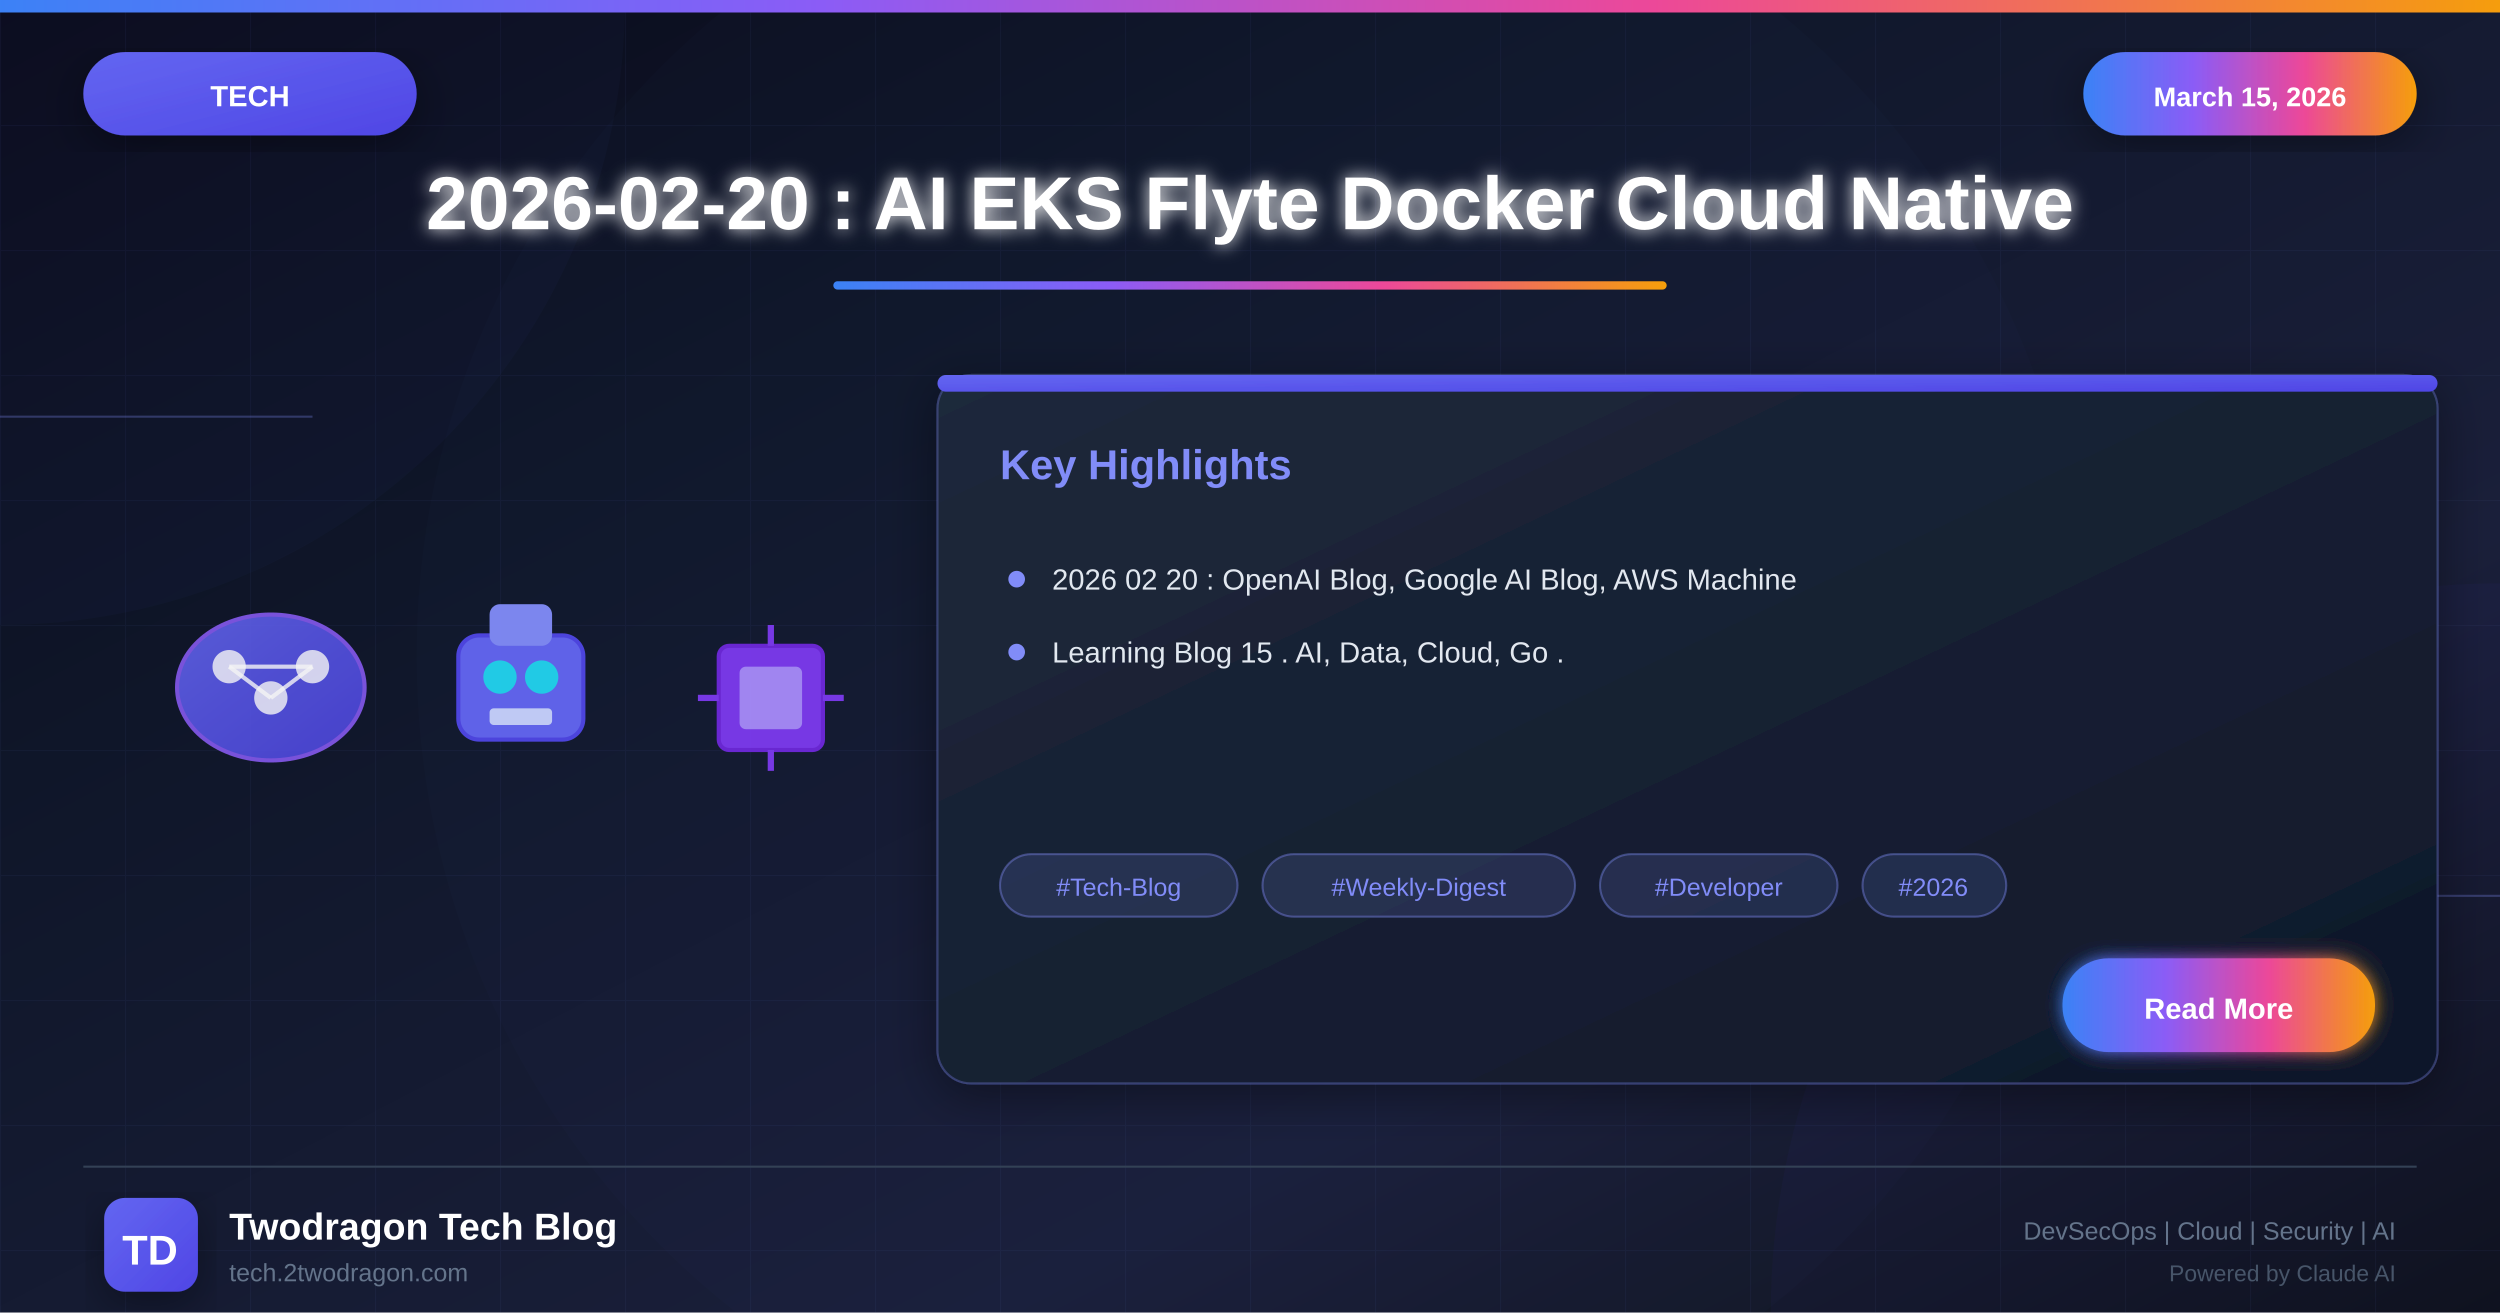
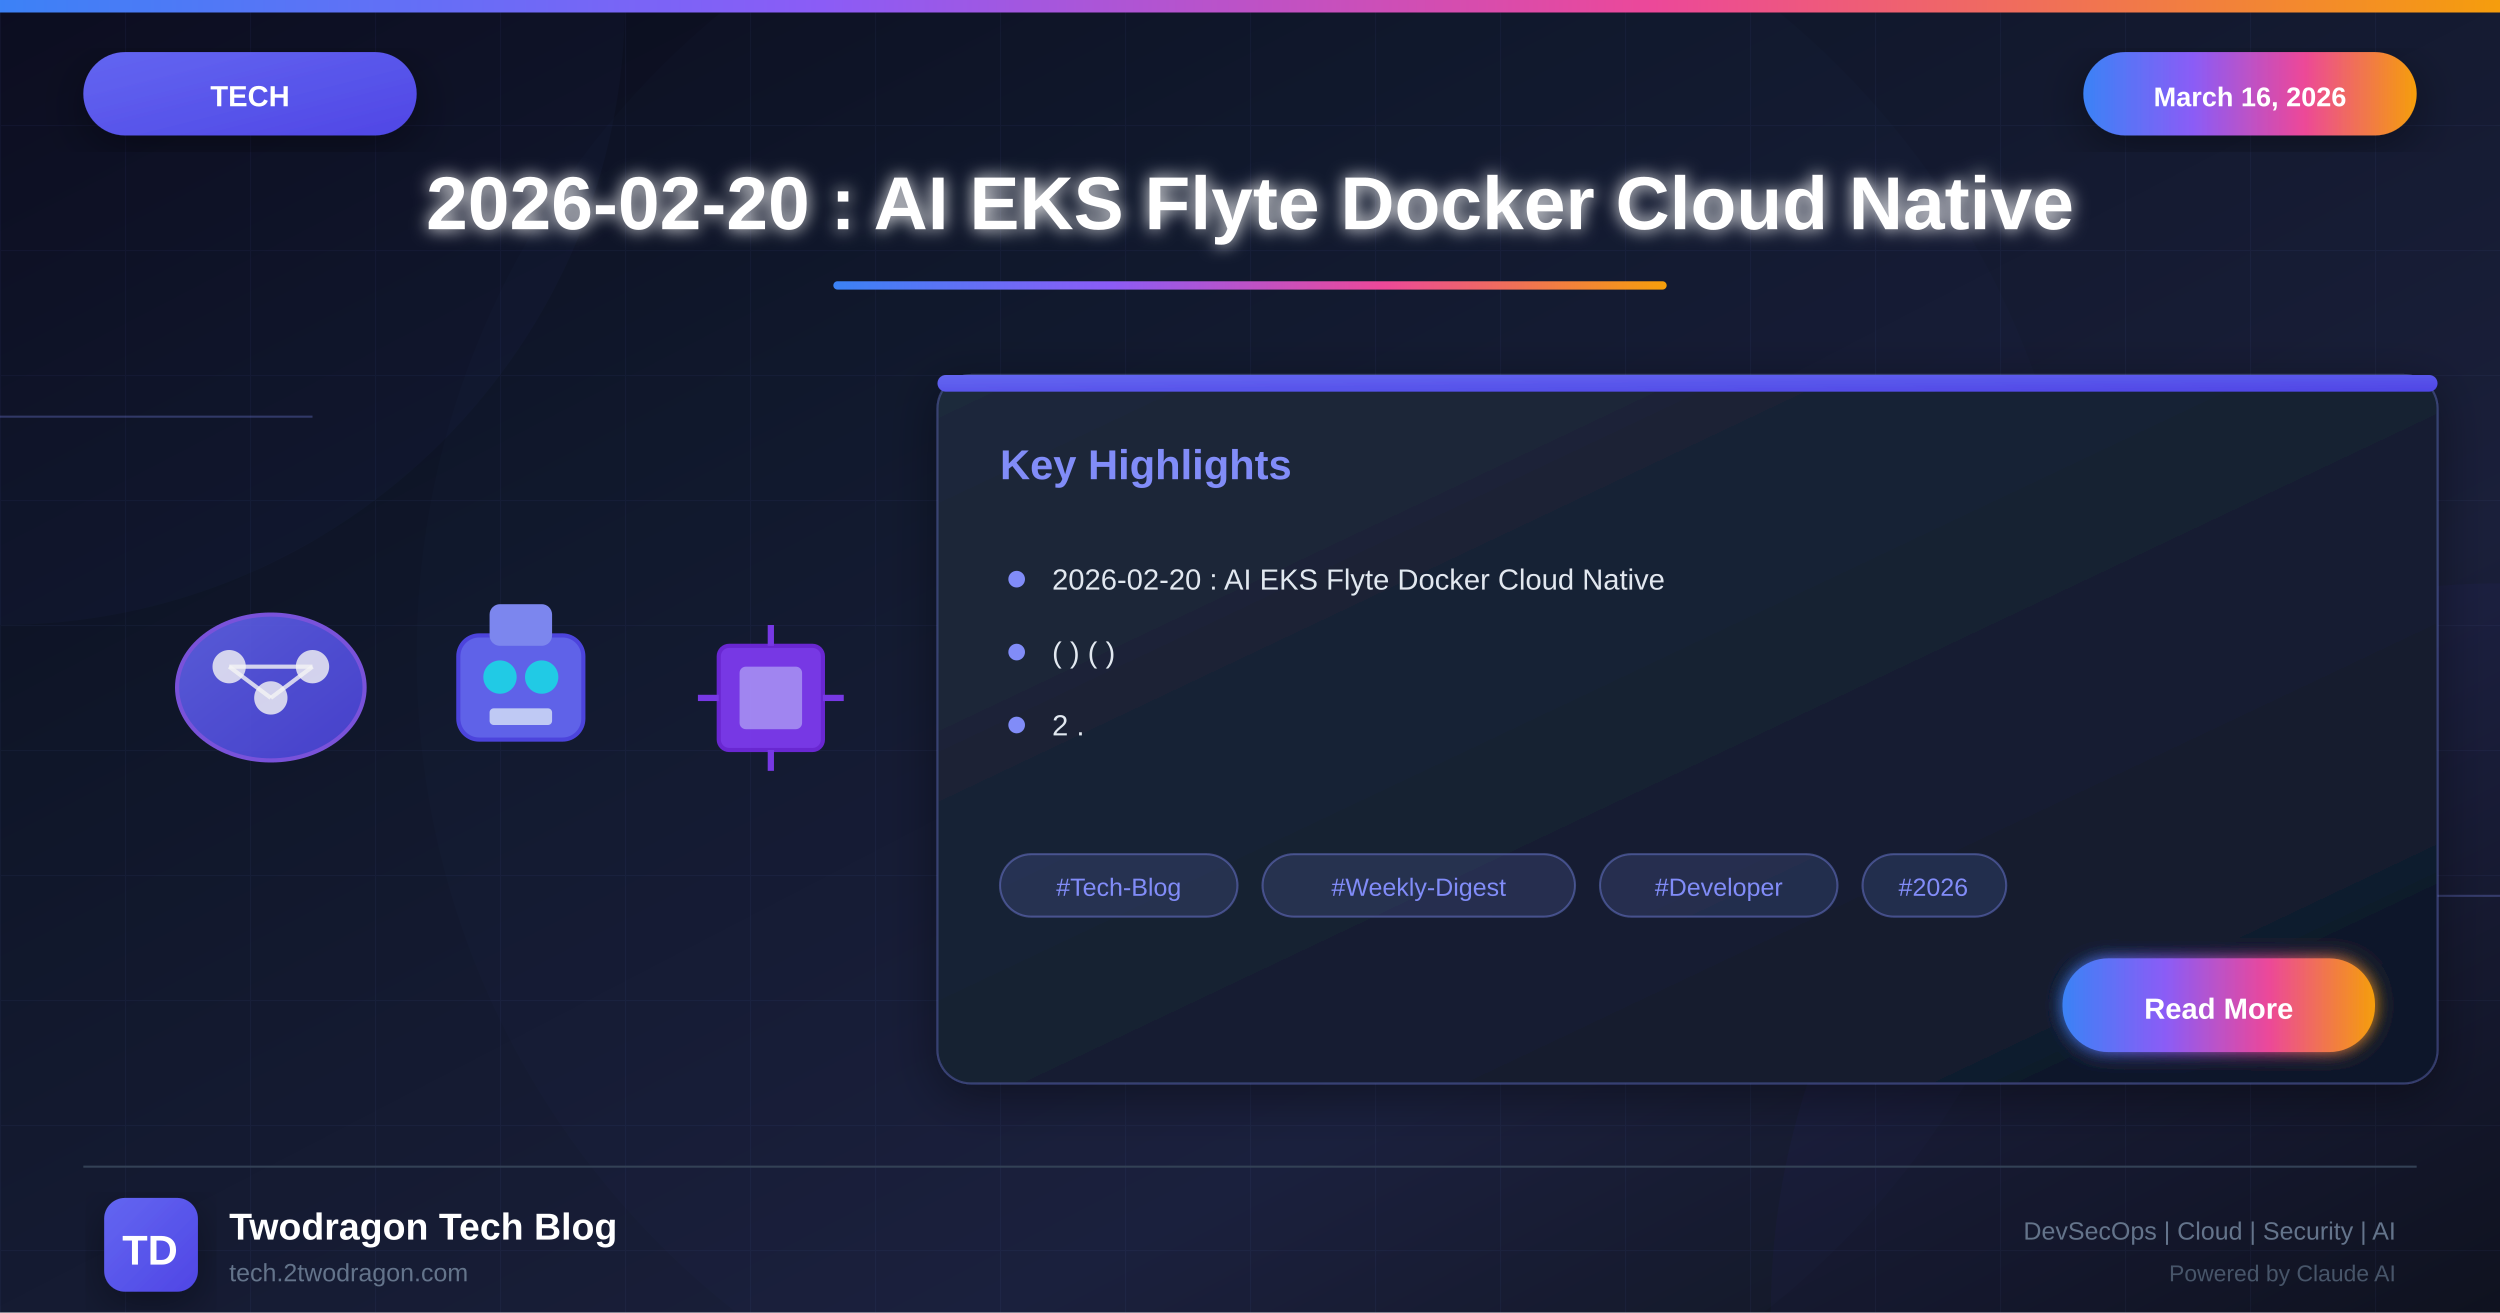
<svg xmlns="http://www.w3.org/2000/svg" viewBox="0 0 1200 630">
  <defs>
    <linearGradient id="bgGradient" x1="0%" y1="0%" x2="100%" y2="100%">
      <stop offset="0%" style="stop-color:#0a0a1a" />
      <stop offset="30%" style="stop-color:#0f1629" />
      <stop offset="70%" style="stop-color:#1a1f3a" />
      <stop offset="100%" style="stop-color:#0d1117" />
    </linearGradient>
    <linearGradient id="aiGradient" x1="0%" y1="0%" x2="100%" y2="100%">
      <stop offset="0%" style="stop-color:#6366f1" />
      <stop offset="100%" style="stop-color:#4f46e5" />
    </linearGradient>
    <linearGradient id="accentGradient" x1="0%" y1="0%" x2="100%" y2="0%">
      <stop offset="0%" style="stop-color:#3b82f6" />
      <stop offset="33%" style="stop-color:#8b5cf6" />
      <stop offset="66%" style="stop-color:#ec4899" />
      <stop offset="100%" style="stop-color:#f59e0b" />
    </linearGradient>
    <linearGradient id="cardGradient" x1="0%" y1="0%" x2="100%" y2="100%">
      <stop offset="0%" style="stop-color:#1e293b" />
      <stop offset="100%" style="stop-color:#0f172a" />
    </linearGradient>
    <linearGradient id="fireGradient" x1="0%" y1="100%" x2="0%" y2="0%">
      <stop offset="0%" style="stop-color:#dc2626" />
      <stop offset="50%" style="stop-color:#f59e0b" />
      <stop offset="100%" style="stop-color:#fbbf24" />
    </linearGradient>
    <filter id="glow" x="-50%" y="-50%" width="200%" height="200%">
      <feGaussianBlur stdDeviation="4" result="blur" />
      <feMerge>
        <feMergeNode in="blur" />
        <feMergeNode in="SourceGraphic" />
      </feMerge>
    </filter>
    <filter id="strongGlow" x="-100%" y="-100%" width="300%" height="300%">
      <feGaussianBlur stdDeviation="8" result="blur" />
      <feMerge>
        <feMergeNode in="blur" />
        <feMergeNode in="blur" />
        <feMergeNode in="SourceGraphic" />
      </feMerge>
    </filter>
    <filter id="shadow" x="-20%" y="-20%" width="140%" height="140%">
      <feDropShadow dx="0" dy="6" stdDeviation="12" flood-color="#000" flood-opacity="0.4" />
    </filter>
    <filter id="innerGlow">
      <feGaussianBlur in="SourceAlpha" stdDeviation="3" result="blur" />
      <feOffset in="blur" dx="0" dy="0" />
      <feComposite in2="SourceAlpha" operator="arithmetic" k2="-1" k3="1" />
      <feColorMatrix type="matrix" values="0 0 0 0 1 0 0 0 0 1 0 0 0 0 1 0 0 0 0.5 0" />
      <feBlend in2="SourceGraphic" />
    </filter>
  </defs>
  <rect width="1200" height="630" fill="url(#bgGradient)" />
  <pattern id="grid" width="60" height="60" patternUnits="userSpaceOnUse">
    <path d="M 60 0 L 0 0 0 60" fill="none" stroke="#818cf8" stroke-opacity="0.05" stroke-width="1" />
  </pattern>
  <rect width="1200" height="630" fill="url(#grid)" />
  <circle cx="0" cy="0" r="300" fill="#6366f1" fill-opacity="0.03" />
  <circle cx="1200" cy="630" r="350" fill="#4f46e5" fill-opacity="0.04" />
  <circle cx="600" cy="315" r="400" fill="#6366f1" fill-opacity="0.02" />
  <line x1="0" y1="200" x2="150" y2="200" stroke="#818cf8" stroke-width="1" opacity="0.3" />
  <line x1="1050" y1="430" x2="1200" y2="430" stroke="#818cf8" stroke-width="1" opacity="0.3" />
  <rect x="0" y="0" width="1200" height="6" fill="url(#accentGradient)" />
  <g filter="url(#shadow)">
    <rect x="40" y="25" width="160" height="40" rx="20" fill="url(#aiGradient)" />
    <text x="120" y="51" font-family="Arial, sans-serif" font-size="14" font-weight="bold" fill="white" text-anchor="middle">TECH</text>
  </g>
  <g filter="url(#shadow)">
    <rect x="1000" y="25" width="160" height="40" rx="20" fill="url(#accentGradient)" />
-     <text x="1080" y="51" font-family="Arial, sans-serif" font-size="13" font-weight="bold" fill="white" text-anchor="middle">March 15, 2026</text>
+     <text x="1080" y="51" font-family="Arial, sans-serif" font-size="13" font-weight="bold" fill="white" text-anchor="middle">March 16, 2026</text>
  </g>
  <text x="600" y="110" font-family="Arial, sans-serif" font-size="36" font-weight="bold" fill="white" text-anchor="middle" filter="url(#glow)">2026-02-20 : AI EKS Flyte Docker Cloud Native</text>
  <rect x="400" y="135" width="400" height="4" rx="2" fill="url(#accentGradient)" />
  <g opacity="0.95">
    <g transform="translate(80, 280)">
      <ellipse cx="50" cy="50" rx="45" ry="35" fill="url(#aiGradient)" stroke="#8b5cf6" stroke-width="2" opacity="0.9" />
      <circle cx="30" cy="40" r="8" fill="white" opacity="0.8" />
      <circle cx="50" cy="55" r="8" fill="white" opacity="0.8" />
      <circle cx="70" cy="40" r="8" fill="white" opacity="0.8" />
      <line x1="30" y1="40" x2="50" y2="55" stroke="white" stroke-width="2" opacity="0.8" />
      <line x1="50" y1="55" x2="70" y2="40" stroke="white" stroke-width="2" opacity="0.8" />
      <line x1="30" y1="40" x2="70" y2="40" stroke="white" stroke-width="2" opacity="0.8" />
    </g>
    <g transform="translate(210, 285)">
      <rect x="10" y="20" width="60" height="50" rx="10" fill="#6366f1" stroke="#4f46e5" stroke-width="2" />
      <rect x="25" y="5" width="30" height="20" rx="5" fill="#818cf8" />
      <circle cx="30" cy="40" r="8" fill="#22d3ee" />
      <circle cx="50" cy="40" r="8" fill="#22d3ee" />
      <rect x="25" y="55" width="30" height="8" rx="2" fill="#c7d2fe" />
    </g>
    <g transform="translate(330, 295)">
      <rect x="15" y="15" width="50" height="50" rx="5" fill="#7c3aed" stroke="#6d28d9" stroke-width="2" />
      <rect x="25" y="25" width="30" height="30" rx="3" fill="#a78bfa" />
      <g stroke="#7c3aed" stroke-width="3">
        <line x1="40" y1="5" x2="40" y2="15" />
        <line x1="40" y1="65" x2="40" y2="75" />
        <line x1="5" y1="40" x2="15" y2="40" />
        <line x1="65" y1="40" x2="75" y2="40" />
      </g>
    </g>
  </g>
  <g transform="translate(450, 180)" filter="url(#shadow)">
    <rect width="720" height="340" rx="16" fill="url(#cardGradient)" stroke="#818cf8" stroke-width="1" stroke-opacity="0.3" />
    <rect x="0" y="0" width="720" height="8" rx="4" fill="url(#aiGradient)" />
    <text x="30" y="50" font-family="Arial, sans-serif" font-size="20" font-weight="bold" fill="#818cf8">Key Highlights</text>
    <g transform="translate(30, 90)">
      <circle cx="8" cy="8" r="4" fill="#818cf8" />
-       <text x="25" y="13" font-family="Arial, sans-serif" font-size="14" fill="#e2e8f0">2026 02 20 : OpenAI Blog, Google AI Blog, AWS Machine</text>
+       <text x="25" y="13" font-family="Arial, sans-serif" font-size="14" fill="#e2e8f0">2026-02-20 : AI EKS Flyte Docker Cloud Native</text>
    </g>
    <g transform="translate(30, 125)">
      <circle cx="8" cy="8" r="4" fill="#818cf8" />
-       <text x="25" y="13" font-family="Arial, sans-serif" font-size="14" fill="#e2e8f0">Learning Blog 15 . AI, Data, Cloud, Go .</text>
+       <text x="25" y="13" font-family="Arial, sans-serif" font-size="14" fill="#e2e8f0">( ) ( )</text>
+     </g>
+     <g transform="translate(30, 160)">
+       <circle cx="8" cy="8" r="4" fill="#818cf8" />
+       <text x="25" y="13" font-family="Arial, sans-serif" font-size="14" fill="#e2e8f0">2 .</text>
    </g>
    <g transform="translate(30, 230)">
      <rect x="0" y="0" width="114" height="30" rx="15" fill="#818cf8" fill-opacity="0.15" stroke="#818cf8" stroke-width="1" stroke-opacity="0.4" />
      <text x="57" y="20" font-family="Arial, sans-serif" font-size="12" fill="#818cf8" text-anchor="middle">#Tech-Blog</text>
      <rect x="126" y="0" width="150" height="30" rx="15" fill="#818cf8" fill-opacity="0.15" stroke="#818cf8" stroke-width="1" stroke-opacity="0.4" />
      <text x="201" y="20" font-family="Arial, sans-serif" font-size="12" fill="#818cf8" text-anchor="middle">#Weekly-Digest</text>
      <rect x="288" y="0" width="114" height="30" rx="15" fill="#818cf8" fill-opacity="0.15" stroke="#818cf8" stroke-width="1" stroke-opacity="0.4" />
      <text x="345" y="20" font-family="Arial, sans-serif" font-size="12" fill="#818cf8" text-anchor="middle">#Developer</text>
      <rect x="414" y="0" width="69" height="30" rx="15" fill="#818cf8" fill-opacity="0.15" stroke="#818cf8" stroke-width="1" stroke-opacity="0.4" />
      <text x="448" y="20" font-family="Arial, sans-serif" font-size="12" fill="#818cf8" text-anchor="middle">#2026</text>
    </g>
    <g transform="translate(540, 280)">
      <rect width="150" height="45" rx="22" fill="url(#accentGradient)" filter="url(#glow)" />
      <text x="75" y="29" font-family="Arial, sans-serif" font-size="14" font-weight="bold" fill="white" text-anchor="middle">Read More</text>
    </g>
  </g>
  <line x1="40" y1="560" x2="1160" y2="560" stroke="#334155" stroke-width="1" />
  <g transform="translate(50, 575)">
    <rect width="45" height="45" rx="10" fill="url(#aiGradient)" filter="url(#shadow)" />
    <text x="22" y="32" font-family="Arial, sans-serif" font-size="20" font-weight="bold" fill="white" text-anchor="middle">TD</text>
  </g>
  <text x="110" y="595" font-family="Arial, sans-serif" font-size="18" font-weight="bold" fill="white">Twodragon Tech Blog</text>
  <text x="110" y="615" font-family="Arial, sans-serif" font-size="12" fill="#64748b">tech.2twodragon.com</text>
  <text x="1150" y="595" font-family="Arial, sans-serif" font-size="12" fill="#64748b" text-anchor="end">DevSecOps | Cloud | Security | AI</text>
  <text x="1150" y="615" font-family="Arial, sans-serif" font-size="11" fill="#475569" text-anchor="end">Powered by Claude AI</text>
</svg>
